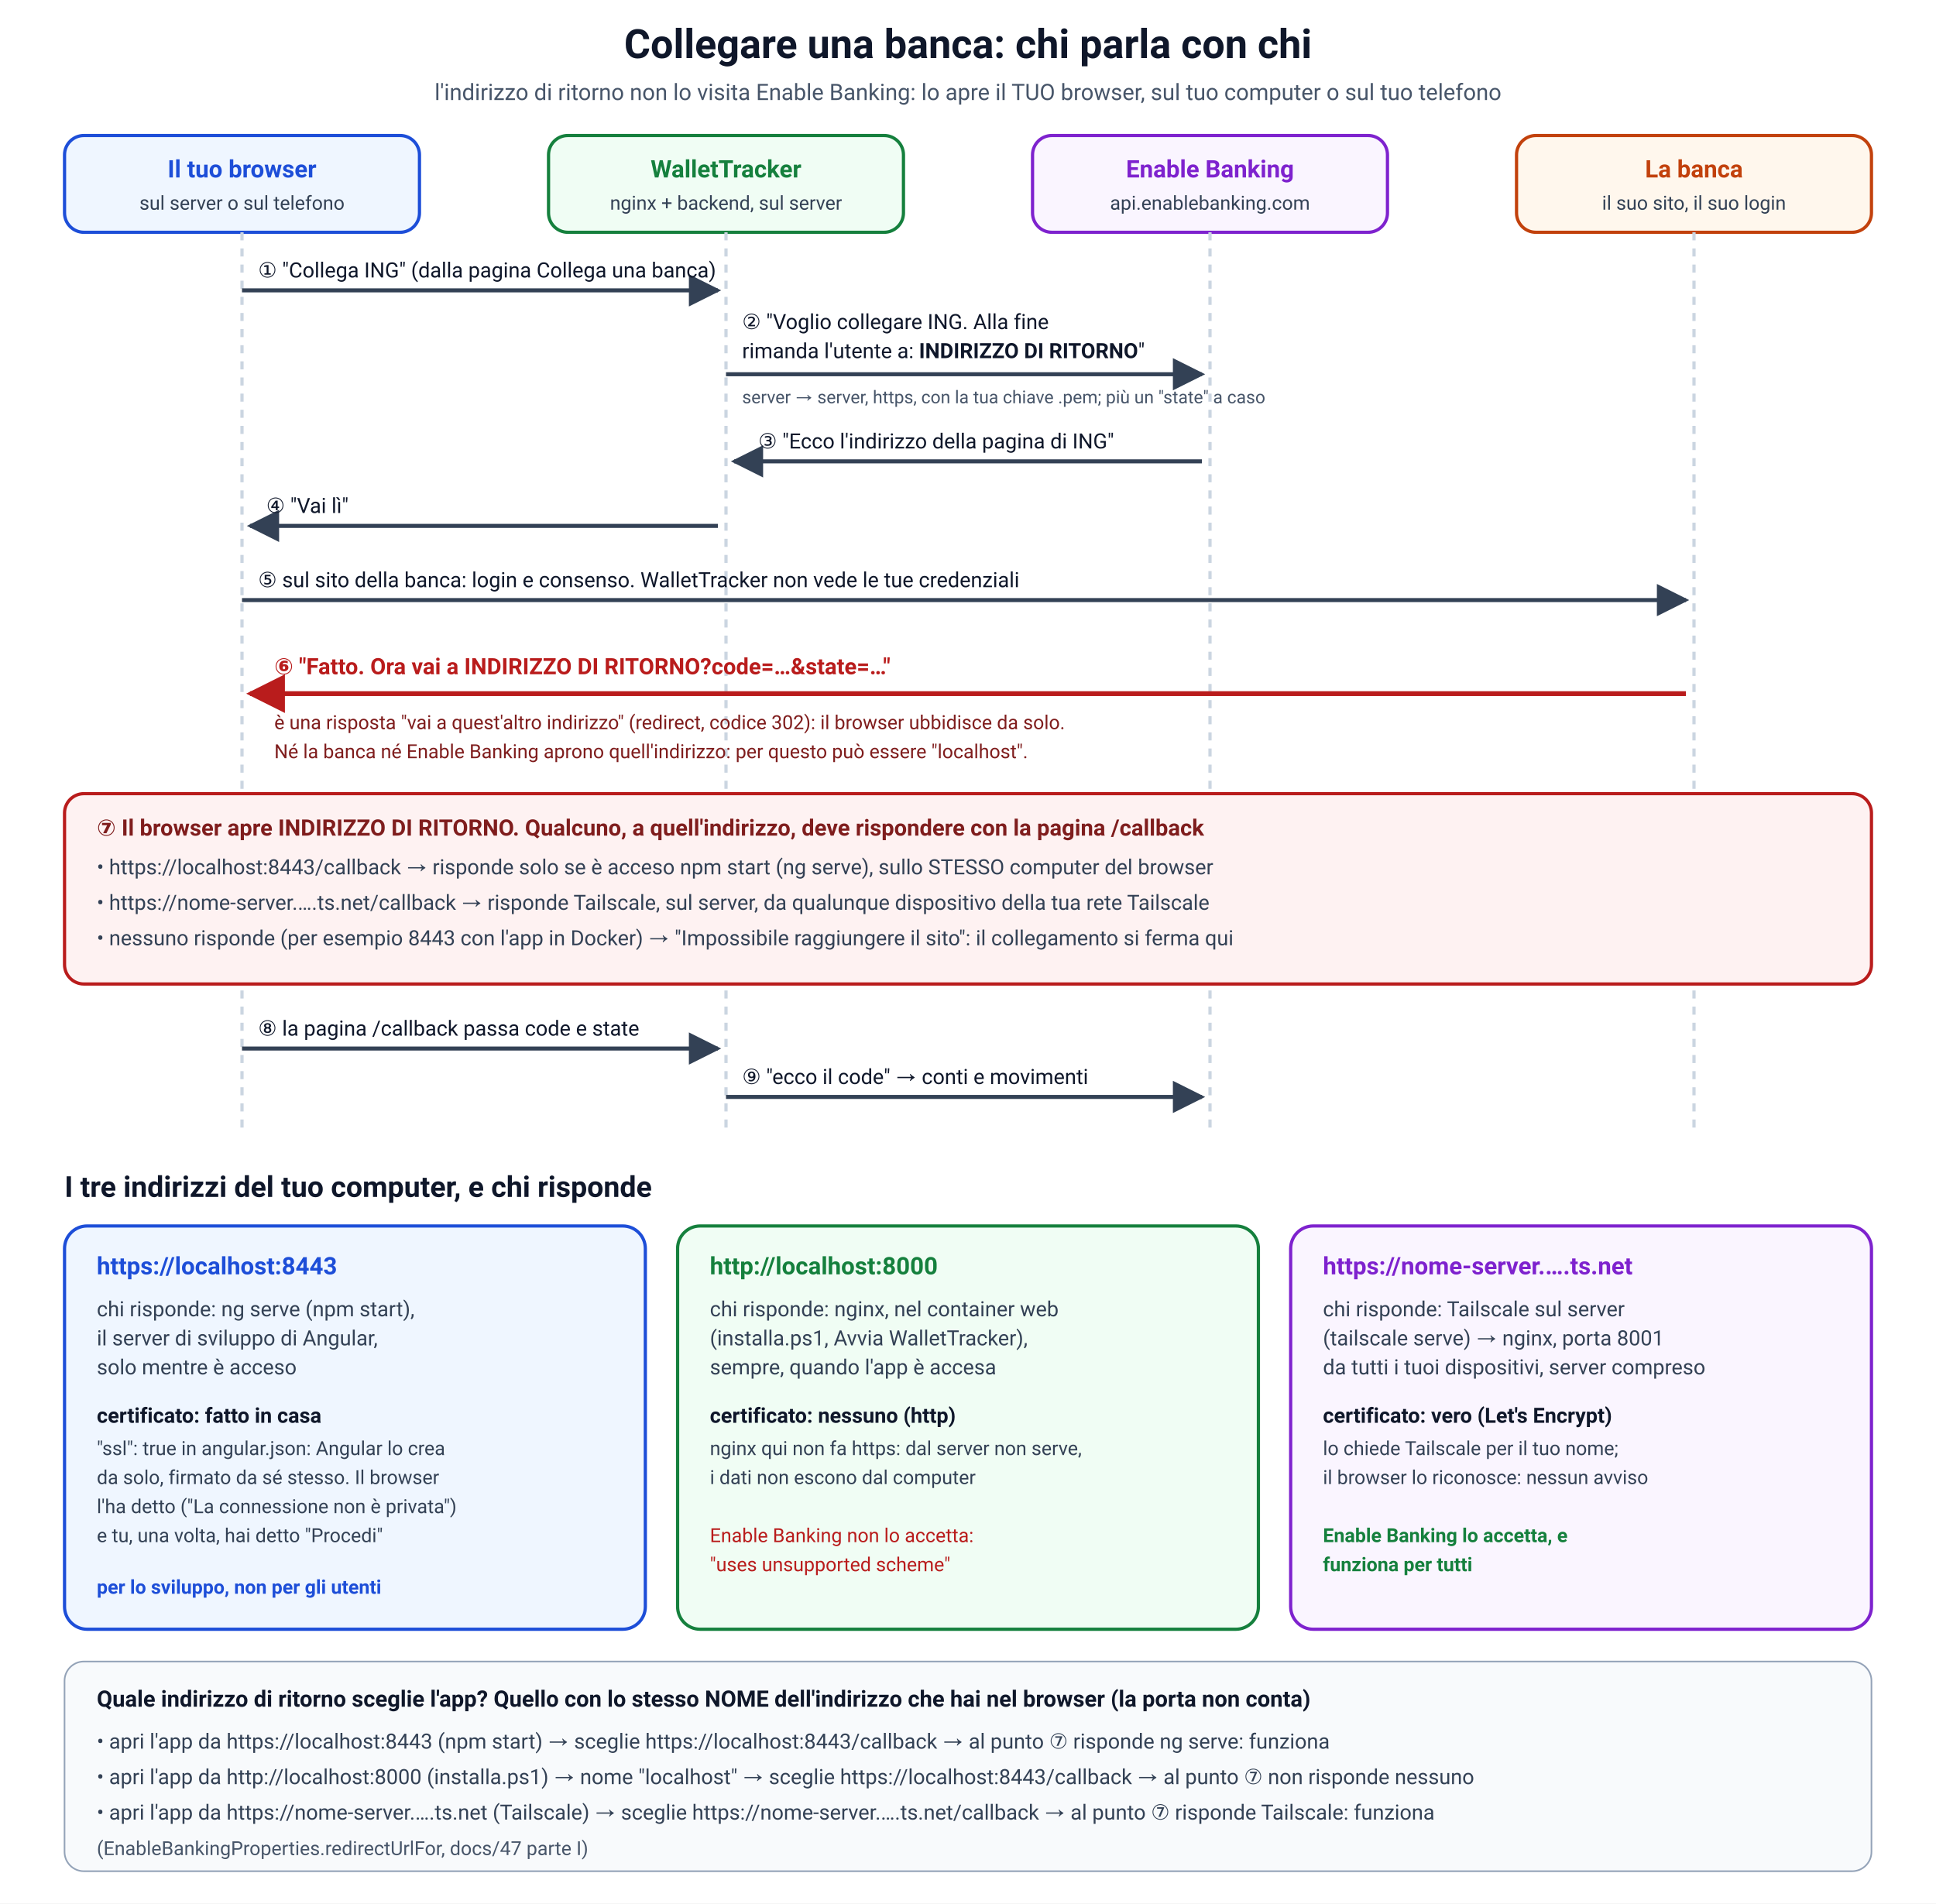
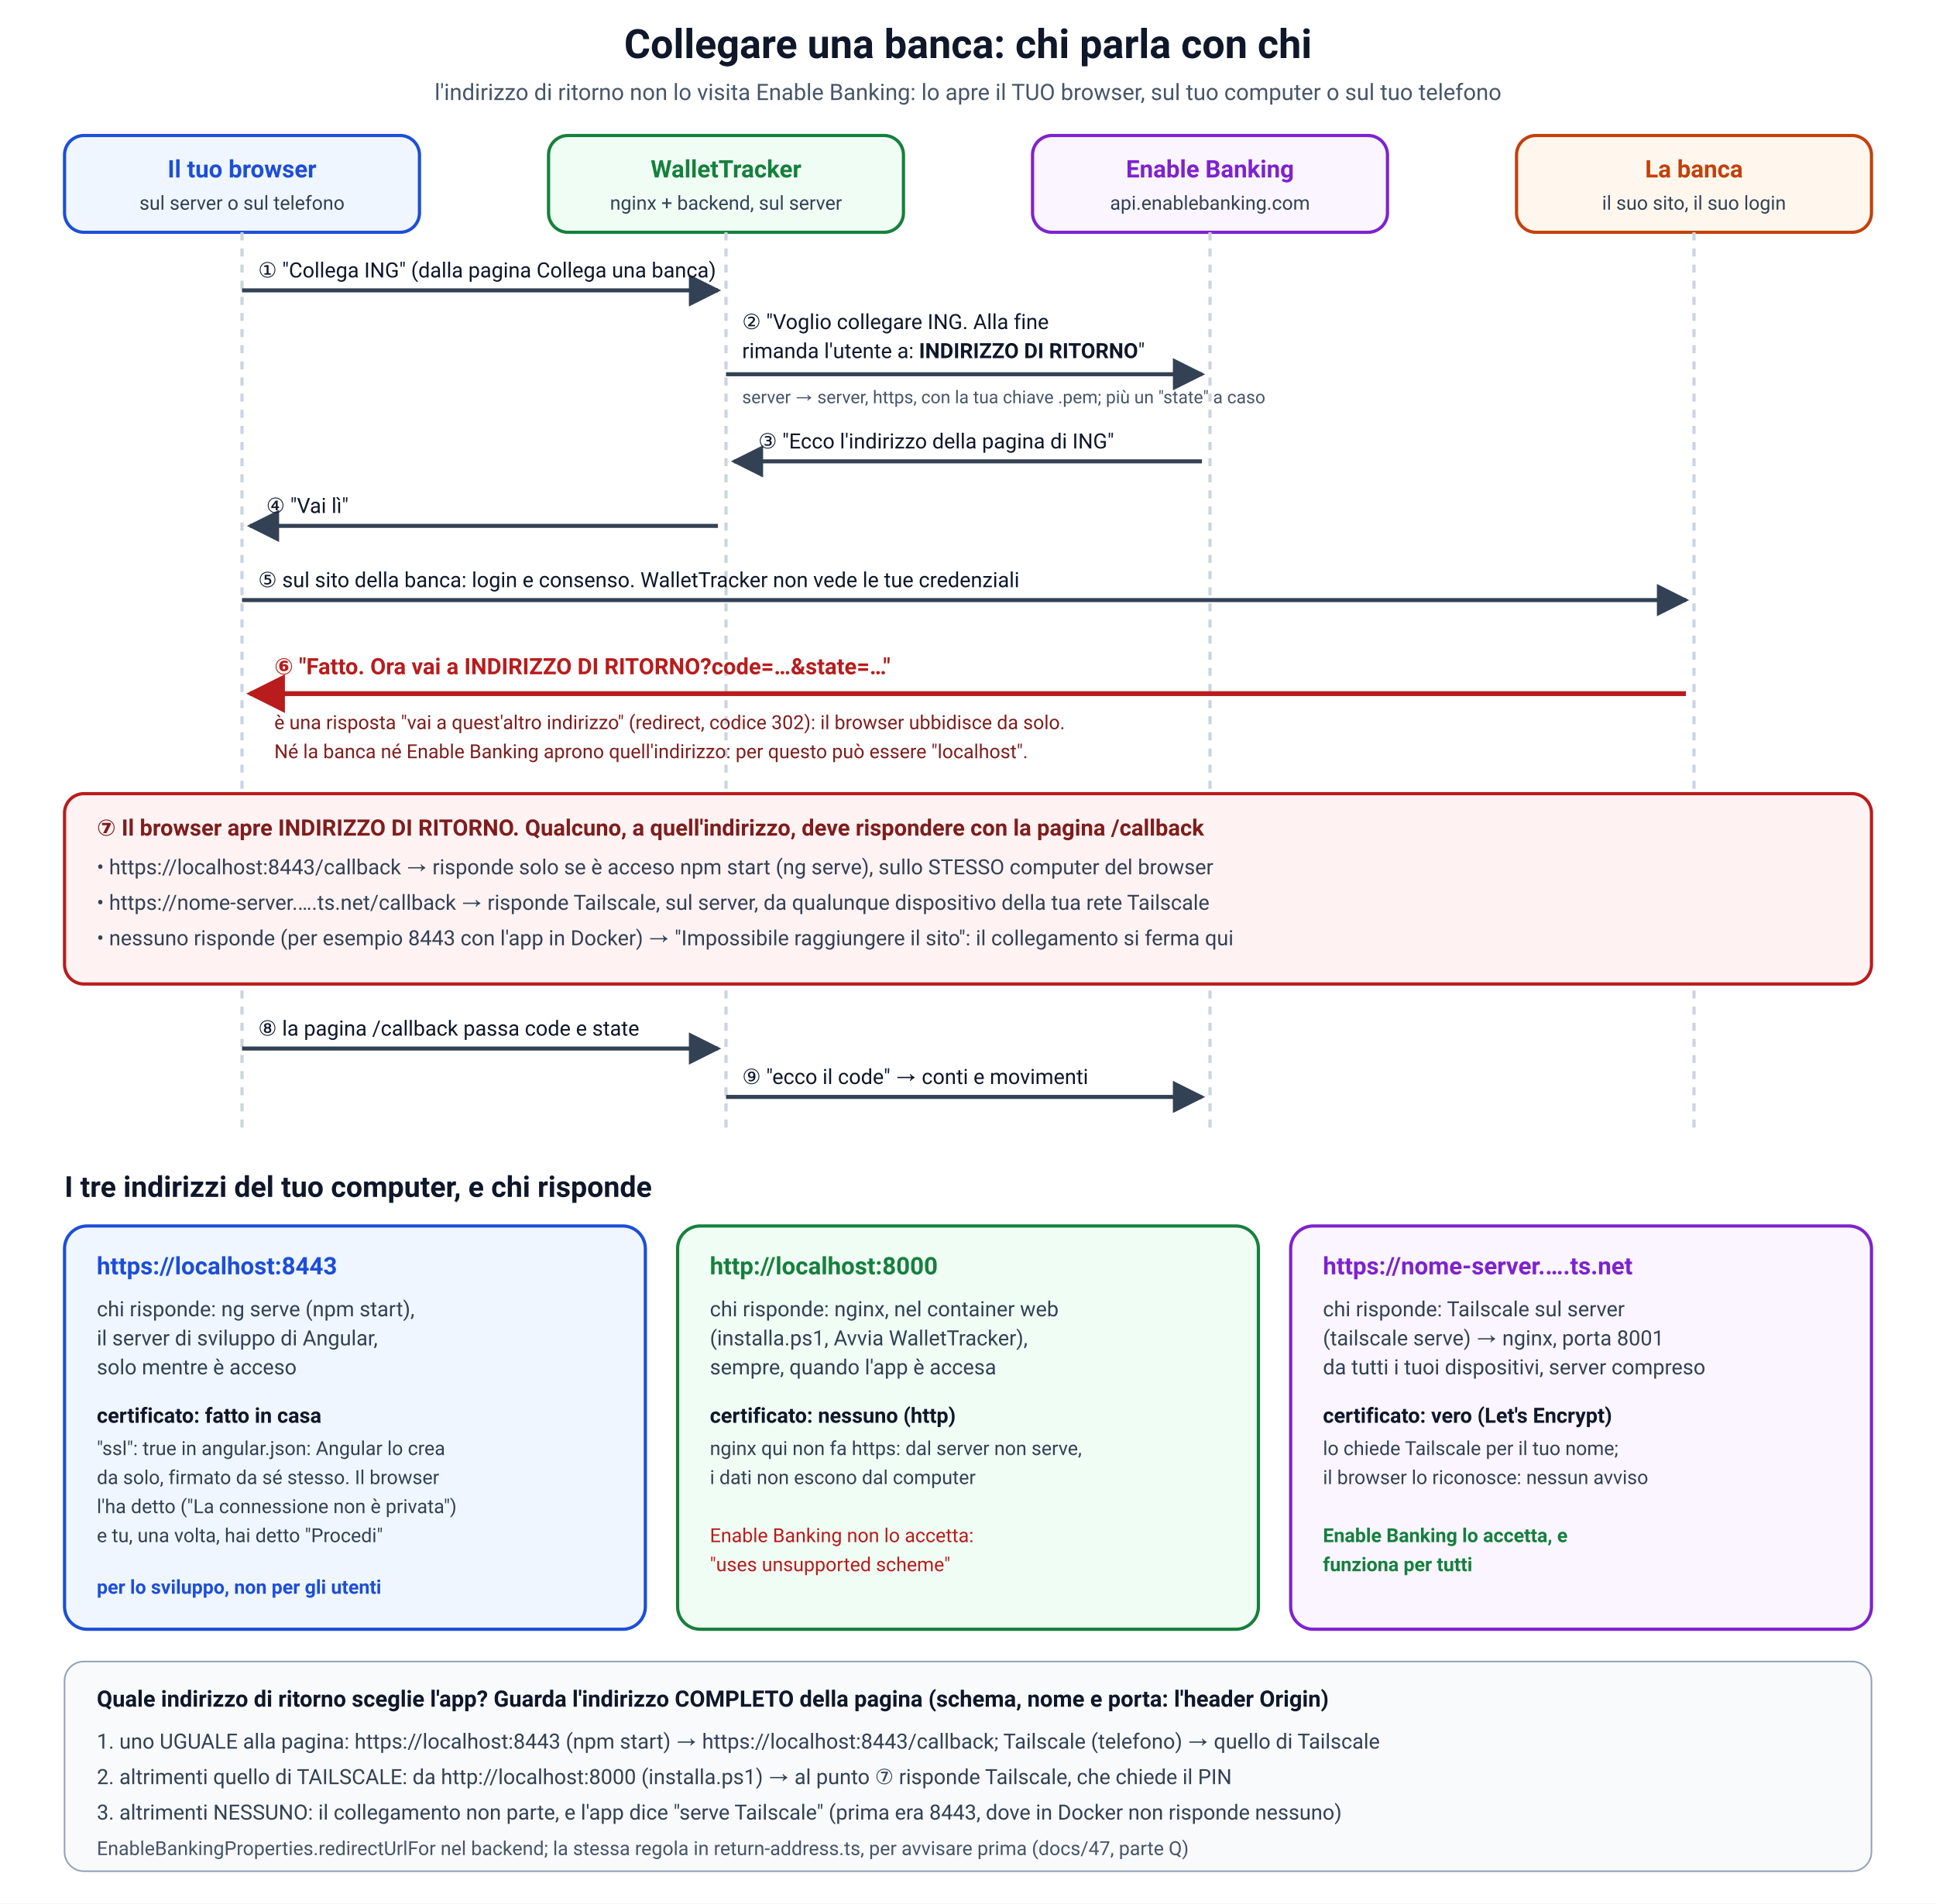
<svg xmlns="http://www.w3.org/2000/svg" width="1200" height="1180" viewBox="0 0 1200 1180" font-family="Segoe UI, Roboto, Helvetica, Arial, sans-serif">
  <defs>
    <marker id="ak" viewBox="0 0 10 10" refX="9" refY="5" markerWidth="8" markerHeight="8" orient="auto-start-reverse">
      <path d="M0,0 L10,5 L0,10 z" fill="#334155" />
    </marker>
    <marker id="ar" viewBox="0 0 10 10" refX="9" refY="5" markerWidth="8" markerHeight="8" orient="auto-start-reverse">
      <path d="M0,0 L10,5 L0,10 z" fill="#b91c1c" />
    </marker>
  </defs>
  <rect width="1200" height="1180" fill="#ffffff" />
  <text x="600" y="36" text-anchor="middle" font-size="25" font-weight="700" fill="#0f172a">Collegare una banca: chi parla con chi</text>
  <text x="600" y="62" text-anchor="middle" font-size="14" fill="#475569">l'indirizzo di ritorno non lo visita Enable Banking: lo apre il TUO browser, sul tuo computer o sul tuo telefono</text>
  <rect x="40" y="84" width="220" height="60" rx="12" fill="#eff6ff" stroke="#1d4ed8" stroke-width="2" />
  <text x="150" y="110" text-anchor="middle" font-size="15" font-weight="700" fill="#1d4ed8">Il tuo browser</text>
  <text x="150" y="130" text-anchor="middle" font-size="12" fill="#334155">sul server o sul telefono</text>
  <rect x="340" y="84" width="220" height="60" rx="12" fill="#f0fdf4" stroke="#15803d" stroke-width="2" />
  <text x="450" y="110" text-anchor="middle" font-size="15" font-weight="700" fill="#15803d">WalletTracker</text>
  <text x="450" y="130" text-anchor="middle" font-size="12" fill="#334155">nginx + backend, sul server</text>
  <rect x="640" y="84" width="220" height="60" rx="12" fill="#faf5ff" stroke="#7e22ce" stroke-width="2" />
  <text x="750" y="110" text-anchor="middle" font-size="15" font-weight="700" fill="#7e22ce">Enable Banking</text>
  <text x="750" y="130" text-anchor="middle" font-size="12" fill="#334155">api.enablebanking.com</text>
  <rect x="940" y="84" width="220" height="60" rx="12" fill="#fff7ed" stroke="#c2410c" stroke-width="2" />
  <text x="1050" y="110" text-anchor="middle" font-size="15" font-weight="700" fill="#c2410c">La banca</text>
  <text x="1050" y="130" text-anchor="middle" font-size="12" fill="#334155">il suo sito, il suo login</text>
  <line x1="150" y1="144" x2="150" y2="700" stroke="#cbd5e1" stroke-width="2" stroke-dasharray="5 5" />
  <line x1="450" y1="144" x2="450" y2="700" stroke="#cbd5e1" stroke-width="2" stroke-dasharray="5 5" />
  <line x1="750" y1="144" x2="750" y2="700" stroke="#cbd5e1" stroke-width="2" stroke-dasharray="5 5" />
  <line x1="1050" y1="144" x2="1050" y2="700" stroke="#cbd5e1" stroke-width="2" stroke-dasharray="5 5" />
  <line x1="150" y1="180" x2="445" y2="180" stroke="#334155" stroke-width="2.5" marker-end="url(#ak)" />
  <text x="160" y="172" font-size="13" fill="#0f172a">① "Collega ING" (dalla pagina Collega una banca)</text>
  <line x1="450" y1="232" x2="745" y2="232" stroke="#334155" stroke-width="2.5" marker-end="url(#ak)" />
  <text x="460" y="204" font-size="13" fill="#0f172a">② "Voglio collegare ING. Alla fine</text>
  <text x="460" y="222" font-size="13" fill="#0f172a">rimanda l'utente a: <tspan font-weight="700">INDIRIZZO DI RITORNO</tspan>"</text>
  <text x="460" y="250" font-size="11" fill="#475569">server → server, https, con la tua chiave .pem; più un "state" a caso</text>
  <line x1="745" y1="286" x2="455" y2="286" stroke="#334155" stroke-width="2.5" marker-end="url(#ak)" />
  <text x="470" y="278" font-size="13" fill="#0f172a">③ "Ecco l'indirizzo della pagina di ING"</text>
  <line x1="445" y1="326" x2="155" y2="326" stroke="#334155" stroke-width="2.5" marker-end="url(#ak)" />
  <text x="165" y="318" font-size="13" fill="#0f172a">④ "Vai lì"</text>
  <line x1="150" y1="372" x2="1045" y2="372" stroke="#334155" stroke-width="2.5" marker-end="url(#ak)" />
  <text x="160" y="364" font-size="13" fill="#0f172a">⑤ sul sito della banca: login e consenso. WalletTracker non vede le tue credenziali</text>
  <line x1="1045" y1="430" x2="155" y2="430" stroke="#b91c1c" stroke-width="3" marker-end="url(#ar)" />
  <text x="170" y="418" font-size="14" font-weight="700" fill="#b91c1c">⑥ "Fatto. Ora vai a INDIRIZZO DI RITORNO?code=…&amp;state=…"</text>
  <text x="170" y="452" font-size="12" fill="#7f1d1d">è una risposta "vai a quest'altro indirizzo" (redirect, codice 302): il browser ubbidisce da solo.</text>
  <text x="170" y="470" font-size="12" fill="#7f1d1d">Né la banca né Enable Banking aprono quell'indirizzo: per questo può essere "localhost".</text>
  <rect x="40" y="492" width="1120" height="118" rx="12" fill="#fef2f2" stroke="#b91c1c" stroke-width="2" />
  <text x="60" y="518" font-size="14" font-weight="700" fill="#7f1d1d">⑦ Il browser apre INDIRIZZO DI RITORNO. Qualcuno, a quell'indirizzo, deve rispondere con la pagina /callback</text>
  <text x="60" y="542" font-size="13" fill="#334155">• https://localhost:8443/callback → risponde solo se è acceso npm start (ng serve), sullo STESSO computer del browser</text>
  <text x="60" y="564" font-size="13" fill="#334155">• https://nome-server.….ts.net/callback → risponde Tailscale, sul server, da qualunque dispositivo della tua rete Tailscale</text>
  <text x="60" y="586" font-size="13" fill="#334155">• nessuno risponde (per esempio 8443 con l'app in Docker) → "Impossibile raggiungere il sito": il collegamento si ferma qui</text>
  <line x1="150" y1="650" x2="445" y2="650" stroke="#334155" stroke-width="2.5" marker-end="url(#ak)" />
  <text x="160" y="642" font-size="13" fill="#0f172a">⑧ la pagina /callback passa code e state</text>
  <line x1="450" y1="680" x2="745" y2="680" stroke="#334155" stroke-width="2.5" marker-end="url(#ak)" />
  <text x="460" y="672" font-size="13" fill="#0f172a">⑨ "ecco il code" → conti e movimenti</text>
  <text x="40" y="742" font-size="18" font-weight="700" fill="#0f172a">I tre indirizzi del tuo computer, e chi risponde</text>
  <rect x="40" y="760" width="360" height="250" rx="14" fill="#eff6ff" stroke="#1d4ed8" stroke-width="2" />
  <text x="60" y="790" font-size="15" font-weight="700" fill="#1d4ed8">https://localhost:8443</text>
  <text x="60" y="816" font-size="13" fill="#334155">chi risponde: ng serve (npm start),</text>
  <text x="60" y="834" font-size="13" fill="#334155">il server di sviluppo di Angular,</text>
  <text x="60" y="852" font-size="13" fill="#334155">solo mentre è acceso</text>
  <text x="60" y="882" font-size="13" font-weight="700" fill="#0f172a">certificato: fatto in casa</text>
  <text x="60" y="902" font-size="12" fill="#334155">"ssl": true in angular.json: Angular lo crea</text>
  <text x="60" y="920" font-size="12" fill="#334155">da solo, firmato da sé stesso. Il browser</text>
  <text x="60" y="938" font-size="12" fill="#334155">l'ha detto ("La connessione non è privata")</text>
  <text x="60" y="956" font-size="12" fill="#334155">e tu, una volta, hai detto "Procedi"</text>
  <text x="60" y="988" font-size="12" font-weight="700" fill="#1d4ed8">per lo sviluppo, non per gli utenti</text>
  <rect x="420" y="760" width="360" height="250" rx="14" fill="#f0fdf4" stroke="#15803d" stroke-width="2" />
  <text x="440" y="790" font-size="15" font-weight="700" fill="#15803d">http://localhost:8000</text>
  <text x="440" y="816" font-size="13" fill="#334155">chi risponde: nginx, nel container web</text>
  <text x="440" y="834" font-size="13" fill="#334155">(installa.ps1, Avvia WalletTracker),</text>
  <text x="440" y="852" font-size="13" fill="#334155">sempre, quando l'app è accesa</text>
  <text x="440" y="882" font-size="13" font-weight="700" fill="#0f172a">certificato: nessuno (http)</text>
  <text x="440" y="902" font-size="12" fill="#334155">nginx qui non fa https: dal server non serve,</text>
  <text x="440" y="920" font-size="12" fill="#334155">i dati non escono dal computer</text>
  <text x="440" y="956" font-size="12" fill="#b91c1c">Enable Banking non lo accetta:</text>
  <text x="440" y="974" font-size="12" fill="#b91c1c">"uses unsupported scheme"</text>
  <rect x="800" y="760" width="360" height="250" rx="14" fill="#faf5ff" stroke="#7e22ce" stroke-width="2" />
  <text x="820" y="790" font-size="15" font-weight="700" fill="#7e22ce">https://nome-server.….ts.net</text>
  <text x="820" y="816" font-size="13" fill="#334155">chi risponde: Tailscale sul server</text>
  <text x="820" y="834" font-size="13" fill="#334155">(tailscale serve) → nginx, porta 8001</text>
  <text x="820" y="852" font-size="13" fill="#334155">da tutti i tuoi dispositivi, server compreso</text>
  <text x="820" y="882" font-size="13" font-weight="700" fill="#0f172a">certificato: vero (Let's Encrypt)</text>
  <text x="820" y="902" font-size="12" fill="#334155">lo chiede Tailscale per il tuo nome;</text>
  <text x="820" y="920" font-size="12" fill="#334155">il browser lo riconosce: nessun avviso</text>
  <text x="820" y="956" font-size="12" font-weight="700" fill="#15803d">Enable Banking lo accetta, e</text>
  <text x="820" y="974" font-size="12" font-weight="700" fill="#15803d">funziona per tutti</text>
  <rect x="40" y="1030" width="1120" height="130" rx="12" fill="#f8fafc" stroke="#94a3b8" />
-   <text x="60" y="1058" font-size="14" font-weight="700" fill="#0f172a">Quale indirizzo di ritorno sceglie l'app? Quello con lo stesso NOME dell'indirizzo che hai nel browser (la porta non conta)</text>
-   <text x="60" y="1084" font-size="13" fill="#334155">• apri l'app da https://localhost:8443 (npm start) → sceglie https://localhost:8443/callback → al punto ⑦ risponde ng serve: funziona</text>
-   <text x="60" y="1106" font-size="13" fill="#334155">• apri l'app da http://localhost:8000 (installa.ps1) → nome "localhost" → sceglie https://localhost:8443/callback → al punto ⑦ non risponde nessuno</text>
-   <text x="60" y="1128" font-size="13" fill="#334155">• apri l'app da https://nome-server.….ts.net (Tailscale) → sceglie https://nome-server.….ts.net/callback → al punto ⑦ risponde Tailscale: funziona</text>
-   <text x="60" y="1150" font-size="12" fill="#475569">(EnableBankingProperties.redirectUrlFor, docs/47 parte I)</text>
+   <text x="60" y="1058" font-size="14" font-weight="700" fill="#0f172a">Quale indirizzo di ritorno sceglie l'app? Guarda l'indirizzo COMPLETO della pagina (schema, nome e porta: l'header Origin)</text>
+   <text x="60" y="1084" font-size="13" fill="#334155">1. uno UGUALE alla pagina: https://localhost:8443 (npm start) → https://localhost:8443/callback; Tailscale (telefono) → quello di Tailscale</text>
+   <text x="60" y="1106" font-size="13" fill="#334155">2. altrimenti quello di TAILSCALE: da http://localhost:8000 (installa.ps1) → al punto ⑦ risponde Tailscale, che chiede il PIN</text>
+   <text x="60" y="1128" font-size="13" fill="#334155">3. altrimenti NESSUNO: il collegamento non parte, e l'app dice "serve Tailscale" (prima era 8443, dove in Docker non risponde nessuno)</text>
+   <text x="60" y="1150" font-size="12" fill="#475569">EnableBankingProperties.redirectUrlFor nel backend; la stessa regola in return-address.ts, per avvisare prima (docs/47, parte Q)</text>
</svg>
